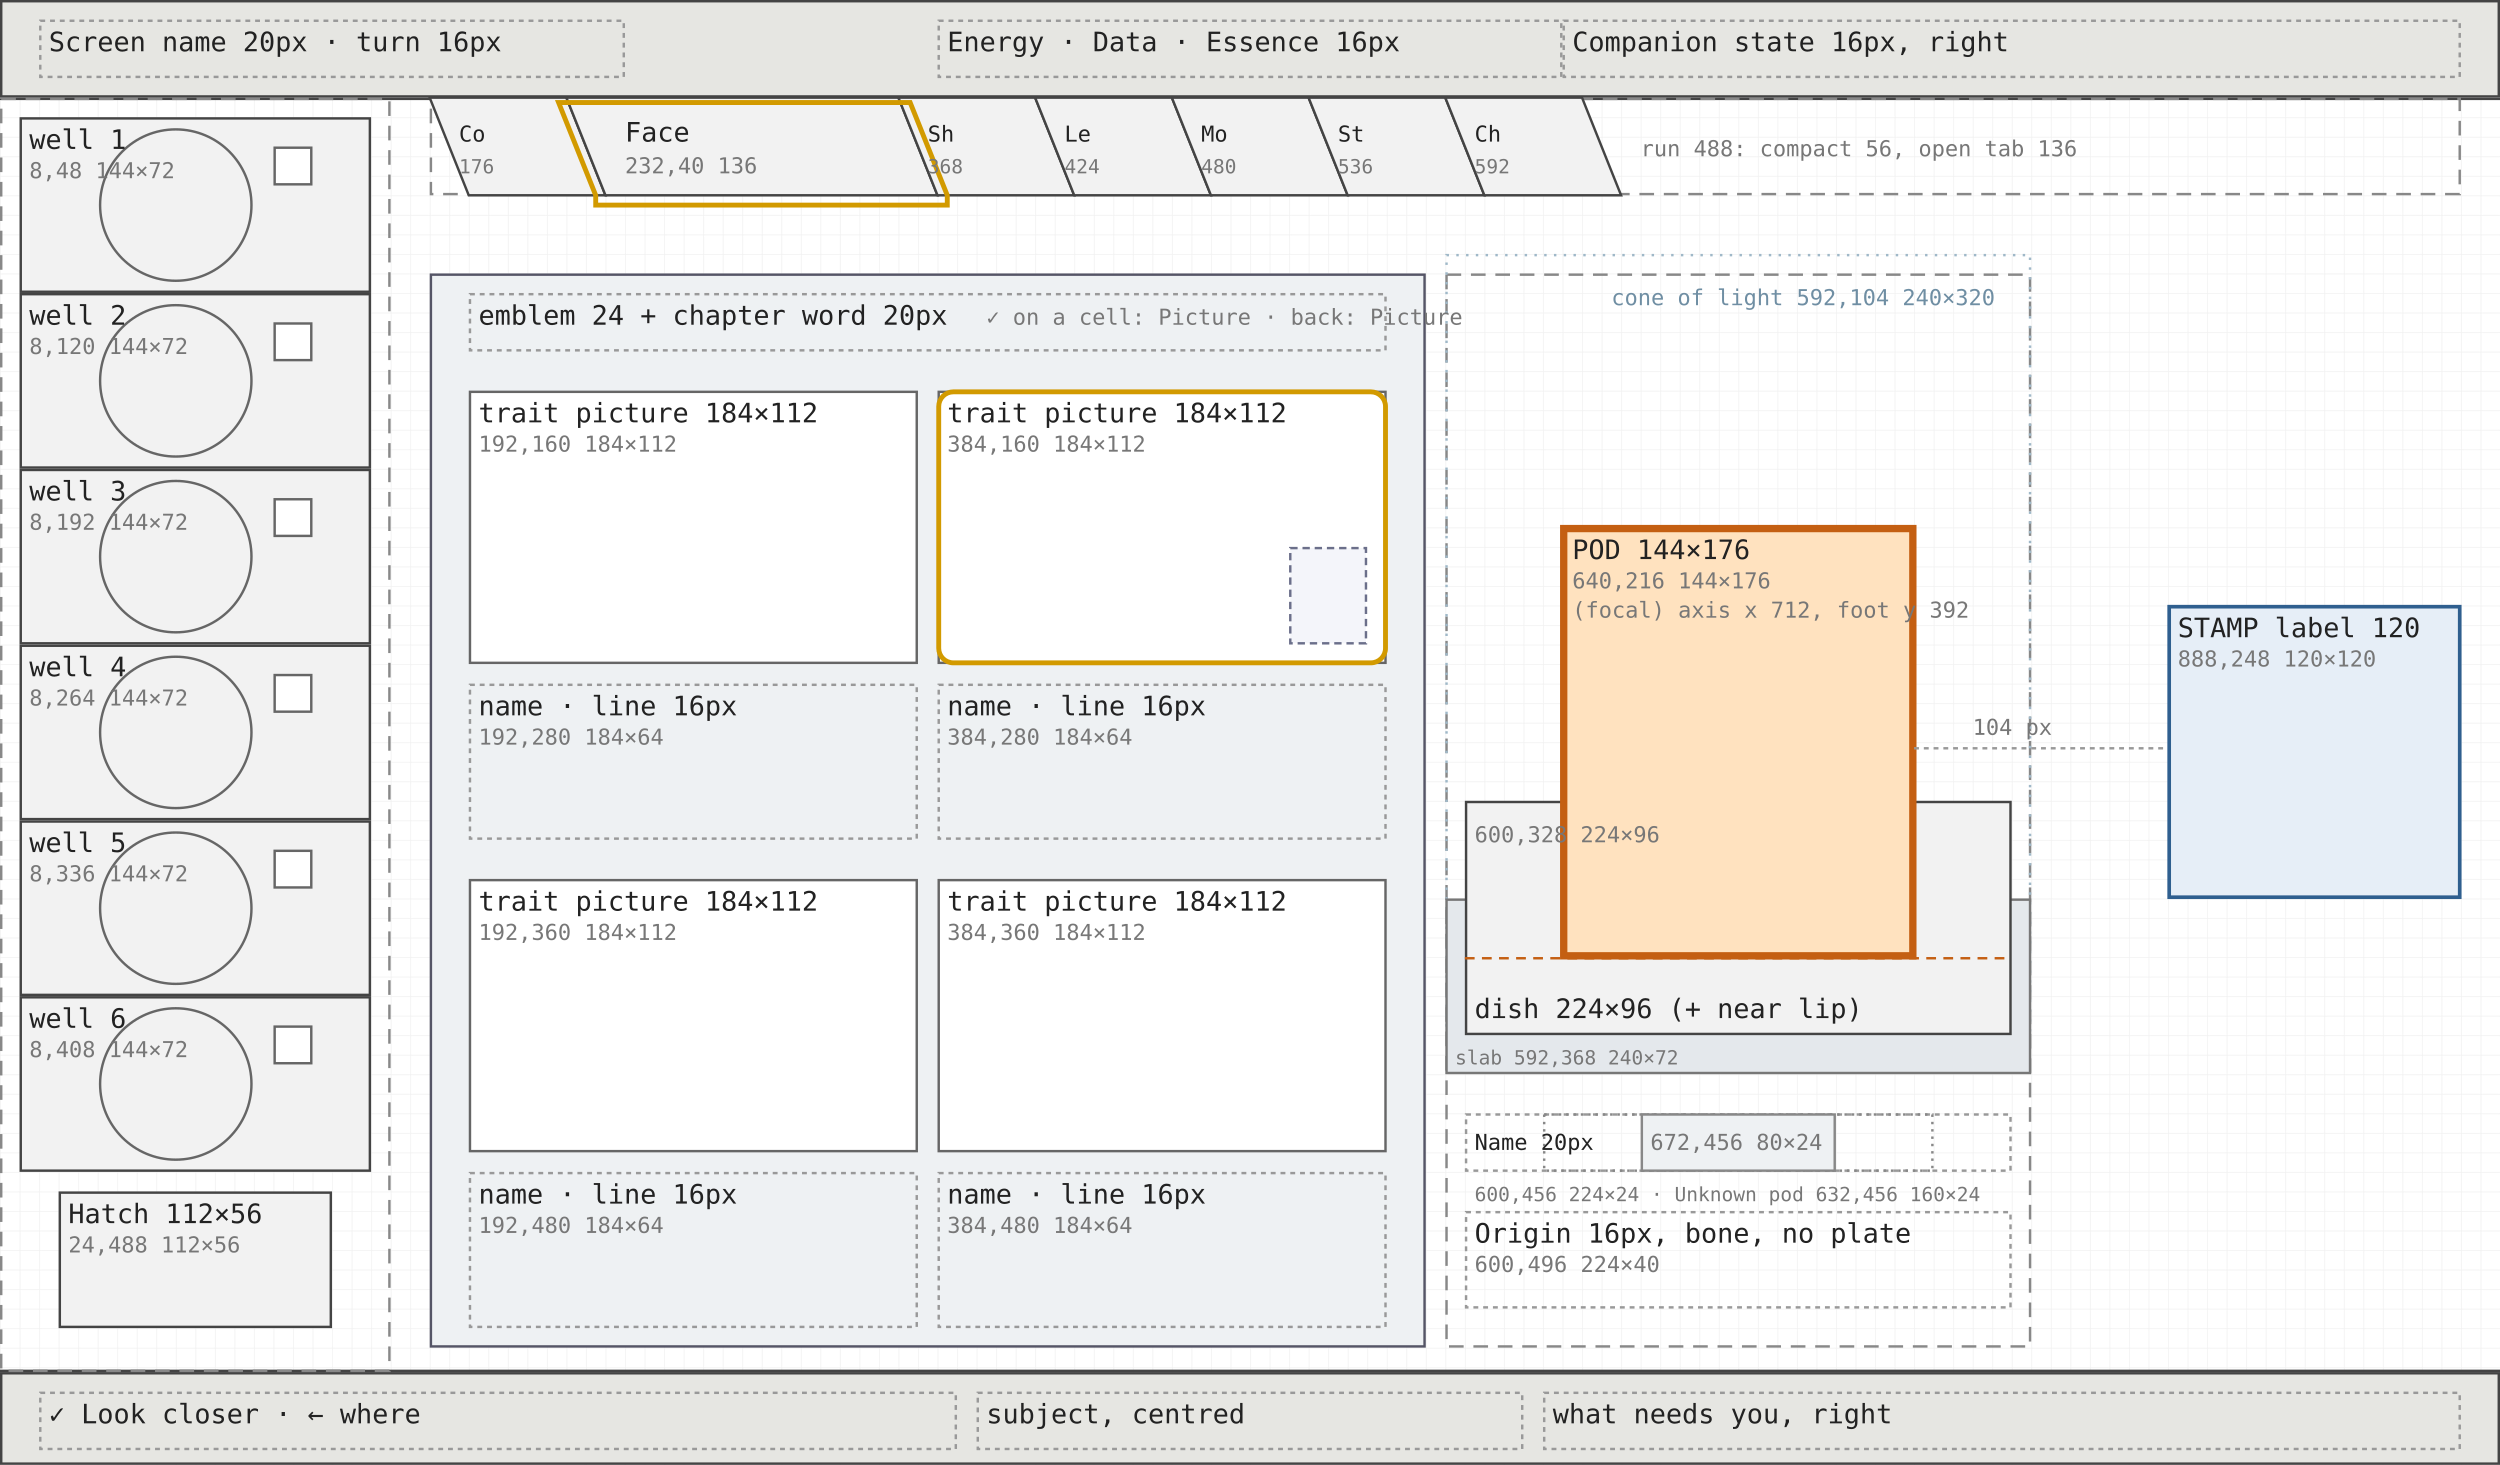
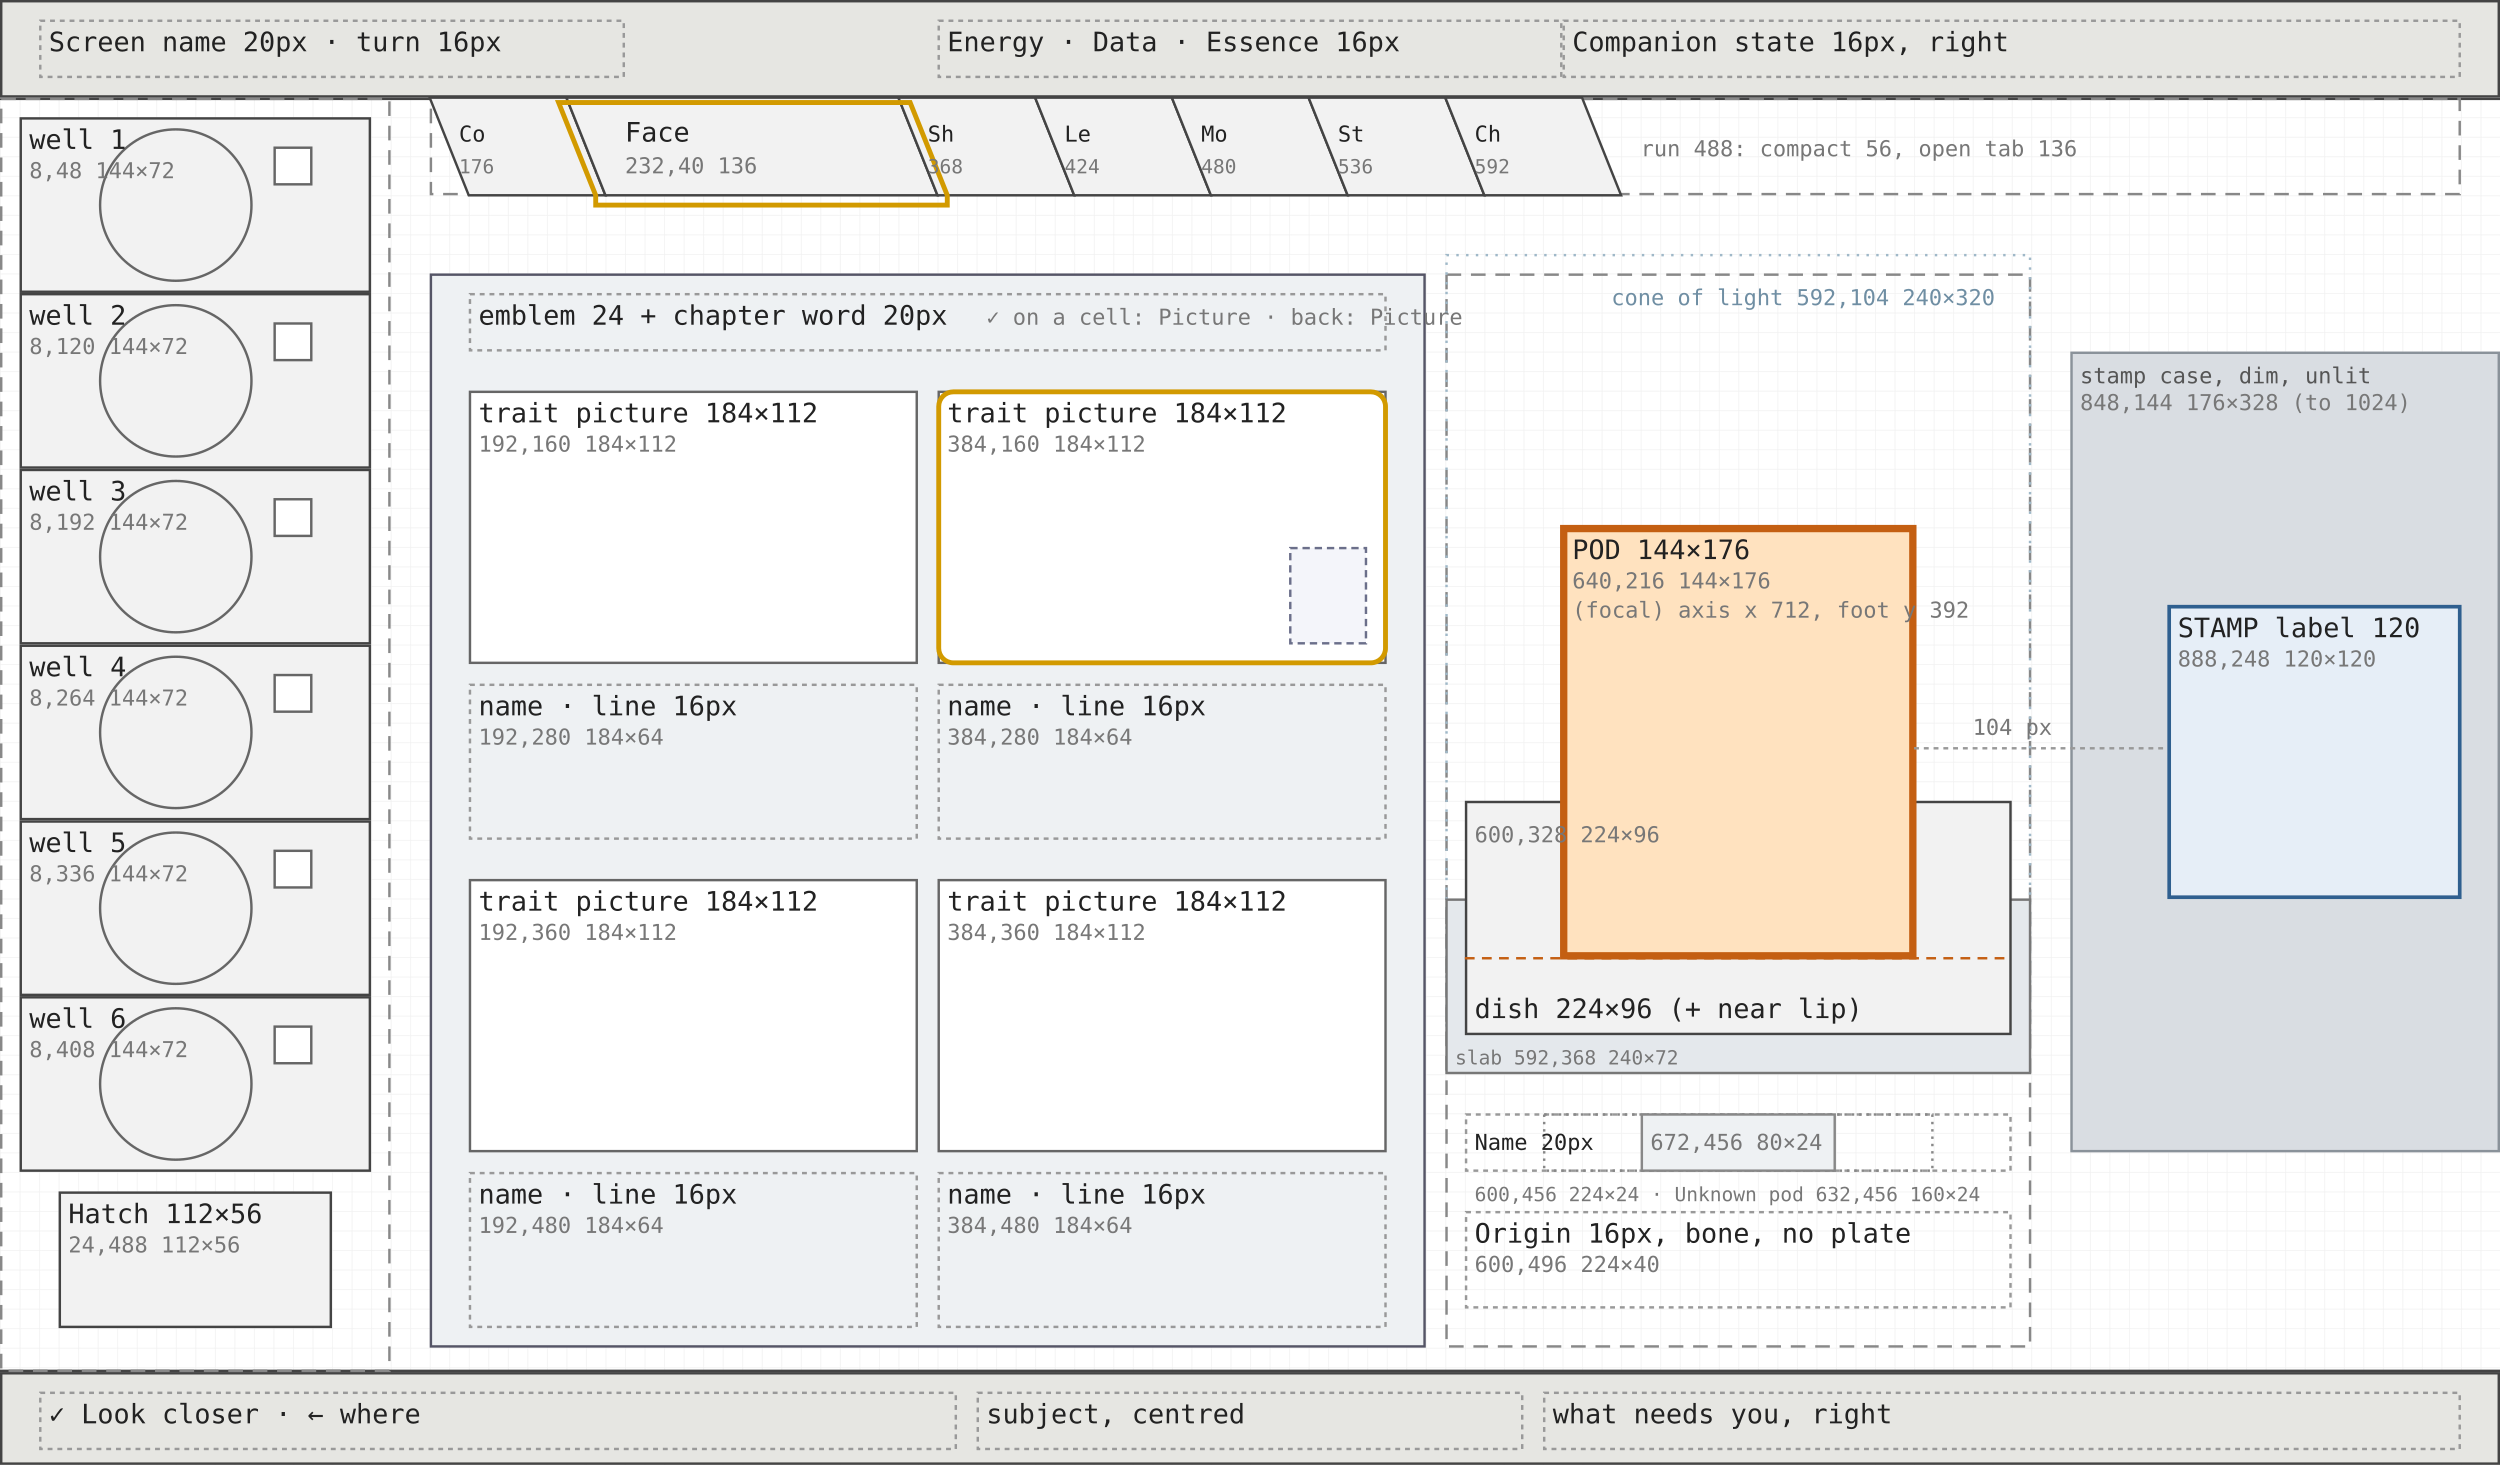
<svg xmlns="http://www.w3.org/2000/svg" viewBox="0 0 1024 600" width="1024" height="600" font-family="ui-monospace, Menlo, Consolas, monospace">
  <defs>
    <pattern id="g8" width="8" height="8" patternUnits="userSpaceOnUse">
      <path d="M8 0H0V8" fill="none" stroke="#efefef" stroke-width="0.5" />
    </pattern>
  </defs>
  <rect width="1024" height="600" fill="#ffffff" />
  <rect width="1024" height="600" fill="url(#g8)" />
  <rect x="0.5" y="0.5" width="1023" height="39" fill="#e6e6e2" stroke="#444" stroke-width="1" />
  <rect x="16.5" y="8.5" width="239" height="23" fill="none" stroke="#999" stroke-width="1" stroke-dasharray="2 2" />
  <rect x="384.5" y="8.5" width="255" height="23" fill="none" stroke="#999" stroke-width="1" stroke-dasharray="2 2" />
  <rect x="640.5" y="8.5" width="367" height="23" fill="none" stroke="#999" stroke-width="1" stroke-dasharray="2 2" />
  <rect x="0.5" y="562.5" width="1023" height="37" fill="#e6e6e2" stroke="#444" stroke-width="1" />
  <rect x="16.5" y="570.5" width="375" height="23" fill="none" stroke="#999" stroke-width="1" stroke-dasharray="2 2" />
  <rect x="400.5" y="570.5" width="223" height="23" fill="none" stroke="#999" stroke-width="1" stroke-dasharray="2 2" />
  <rect x="632.5" y="570.5" width="375" height="23" fill="none" stroke="#999" stroke-width="1" stroke-dasharray="2 2" />
  <line x1="0" y1="40.5" x2="1024" y2="40.5" stroke="#444" />
  <line x1="0" y1="561.5" x2="1024" y2="561.5" stroke="#444" />
  <rect x="0.5" y="40.5" width="159" height="521" fill="none" stroke="#888" stroke-width="1" stroke-dasharray="6 4" />
  <rect x="8.5" y="48.5" width="143" height="71" fill="#f2f2f2" stroke="#444" stroke-width="1" />
  <rect x="8.5" y="120.5" width="143" height="71" fill="#f2f2f2" stroke="#444" stroke-width="1" />
  <rect x="8.5" y="192.5" width="143" height="71" fill="#f2f2f2" stroke="#444" stroke-width="1" />
  <rect x="8.5" y="264.5" width="143" height="71" fill="#f2f2f2" stroke="#444" stroke-width="1" />
  <rect x="8.5" y="336.5" width="143" height="71" fill="#f2f2f2" stroke="#444" stroke-width="1" />
  <rect x="8.5" y="408.5" width="143" height="71" fill="#f2f2f2" stroke="#444" stroke-width="1" />
  <circle cx="72.0" cy="84.0" r="31.0" fill="none" stroke="#666" stroke-width="1" />
  <circle cx="72.0" cy="156.0" r="31.0" fill="none" stroke="#666" stroke-width="1" />
  <circle cx="72.0" cy="228.0" r="31.0" fill="none" stroke="#666" stroke-width="1" />
  <circle cx="72.0" cy="300.0" r="31.0" fill="none" stroke="#666" stroke-width="1" />
  <circle cx="72.0" cy="372.0" r="31.0" fill="none" stroke="#666" stroke-width="1" />
  <circle cx="72.0" cy="444.0" r="31.0" fill="none" stroke="#666" stroke-width="1" />
  <rect x="112.5" y="60.5" width="15" height="15" fill="#ffffff" stroke="#666" stroke-width="1" />
  <rect x="112.5" y="132.5" width="15" height="15" fill="#ffffff" stroke="#666" stroke-width="1" />
  <rect x="112.5" y="204.5" width="15" height="15" fill="#ffffff" stroke="#666" stroke-width="1" />
  <rect x="112.5" y="276.5" width="15" height="15" fill="#ffffff" stroke="#666" stroke-width="1" />
  <rect x="112.5" y="348.5" width="15" height="15" fill="#ffffff" stroke="#666" stroke-width="1" />
  <rect x="112.5" y="420.5" width="15" height="15" fill="#ffffff" stroke="#666" stroke-width="1" />
  <rect x="24.5" y="488.5" width="111" height="55" fill="#f2f2f2" stroke="#444" stroke-width="1" />
  <rect x="176.5" y="40.5" width="831" height="39" fill="none" stroke="#888" stroke-width="1" stroke-dasharray="6 4" />
  <polygon points="176,40 232,40 248,80 192,80" fill="#f2f2f2" stroke="#444" stroke-width="1" />
  <polygon points="232,40 368,40 384,80 248,80" fill="#f2f2f2" stroke="#444" stroke-width="1" />
  <polygon points="368,40 424,40 440,80 384,80" fill="#f2f2f2" stroke="#444" stroke-width="1" />
  <polygon points="424,40 480,40 496,80 440,80" fill="#f2f2f2" stroke="#444" stroke-width="1" />
  <polygon points="480,40 536,40 552,80 496,80" fill="#f2f2f2" stroke="#444" stroke-width="1" />
  <polygon points="536,40 592,40 608,80 552,80" fill="#f2f2f2" stroke="#444" stroke-width="1" />
  <polygon points="592,40 648,40 664,80 608,80" fill="#f2f2f2" stroke="#444" stroke-width="1" />
  <path d="M228.8,42 L372.8,42 L388,80 L388,84 L244,84 L244,80 Z" fill="none" stroke="#d29a00" stroke-width="2" />
  <rect x="176.5" y="112.5" width="407" height="439" fill="#eef1f3" stroke="#556" stroke-width="1" />
  <rect x="192.5" y="120.5" width="375" height="23" fill="none" stroke="#999" stroke-width="1" stroke-dasharray="2 2" />
  <rect x="192.5" y="160.5" width="183" height="111" fill="#ffffff" stroke="#666" stroke-width="1" />
  <rect x="192.5" y="280.5" width="183" height="63" fill="none" stroke="#999" stroke-width="1" stroke-dasharray="2 2" />
  <rect x="384.5" y="160.5" width="183" height="111" fill="#ffffff" stroke="#666" stroke-width="1" />
  <rect x="384.5" y="280.5" width="183" height="63" fill="none" stroke="#999" stroke-width="1" stroke-dasharray="2 2" />
  <rect x="192.5" y="360.5" width="183" height="111" fill="#ffffff" stroke="#666" stroke-width="1" />
  <rect x="192.5" y="480.5" width="183" height="63" fill="none" stroke="#999" stroke-width="1" stroke-dasharray="2 2" />
  <rect x="384.5" y="360.5" width="183" height="111" fill="#ffffff" stroke="#666" stroke-width="1" />
  <rect x="384.5" y="480.5" width="183" height="63" fill="none" stroke="#999" stroke-width="1" stroke-dasharray="2 2" />
  <rect x="384.5" y="160.5" width="183" height="111" rx="6" fill="none" stroke="#d29a00" stroke-width="2" />
  <rect x="528.5" y="224.5" width="31" height="39" fill="#f4f5fa" stroke="#6b6f8a" stroke-width="1" stroke-dasharray="3 2" />
  <rect x="592.5" y="112.5" width="239" height="439" fill="none" stroke="#888" stroke-width="1" stroke-dasharray="6 4" />
  <rect x="592.5" y="104.5" width="239" height="319" fill="none" stroke="#9fb8c8" stroke-width="1" stroke-dasharray="1 3" />
  <rect x="592.5" y="368.5" width="239" height="71" fill="#e4e8ec" stroke="#777" stroke-width="1" />
  <rect x="600.5" y="328.5" width="223" height="95" fill="#f2f2f2" stroke="#444" stroke-width="1" />
  <rect x="640.5" y="216.5" width="143" height="175" fill="#ffe2bf" stroke="#c45f12" stroke-width="3" />
  <line x1="600" y1="392.5" x2="824" y2="392.5" stroke="#c45f12" stroke-width="1" stroke-dasharray="4 3" />
  <rect x="600.5" y="456.5" width="223" height="23" fill="none" stroke="#999" stroke-width="1" stroke-dasharray="2 2" />
  <rect x="632.5" y="456.5" width="159" height="23" fill="none" stroke="#888" stroke-width="1" stroke-dasharray="1 2" />
  <rect x="672.5" y="456.5" width="79" height="23" fill="#eef1f3" stroke="#888" stroke-width="1" />
  <rect x="600.5" y="496.5" width="223" height="39" fill="none" stroke="#999" stroke-width="1" stroke-dasharray="2 2" />
+   <rect x="848.5" y="144.5" width="175" height="327" fill="#d9dde2" stroke="#8a929a" stroke-width="1" />
  <rect x="888.5" y="248.5" width="119" height="119" fill="#e6eef7" stroke="#2f5f8f" stroke-width="1.5" />
  <line x1="784" y1="306.5" x2="888" y2="306.5" stroke="#999" stroke-width="1" stroke-dasharray="2 2" />
  <text x="20" y="21" font-size="11" fill="#222">Screen name 20px · turn 16px</text>
  <text x="388" y="21" font-size="11" fill="#222">Energy · Data · Essence 16px</text>
  <text x="644" y="21" font-size="11" fill="#222">Companion state 16px, right</text>
  <text x="20" y="583" font-size="11" fill="#222">✓ Look closer · ← where</text>
  <text x="404" y="583" font-size="11" fill="#222">subject, centred</text>
  <text x="636" y="583" font-size="11" fill="#222">what needs you, right</text>
  <text x="12" y="61" font-size="11" fill="#222">well 1</text>
  <text x="12" y="73" font-size="9" fill="#777">8,48 144×72</text>
  <text x="12" y="133" font-size="11" fill="#222">well 2</text>
  <text x="12" y="145" font-size="9" fill="#777">8,120 144×72</text>
  <text x="12" y="205" font-size="11" fill="#222">well 3</text>
  <text x="12" y="217" font-size="9" fill="#777">8,192 144×72</text>
  <text x="12" y="277" font-size="11" fill="#222">well 4</text>
  <text x="12" y="289" font-size="9" fill="#777">8,264 144×72</text>
  <text x="12" y="349" font-size="11" fill="#222">well 5</text>
  <text x="12" y="361" font-size="9" fill="#777">8,336 144×72</text>
  <text x="12" y="421" font-size="11" fill="#222">well 6</text>
  <text x="12" y="433" font-size="9" fill="#777">8,408 144×72</text>
  <text x="28" y="501" font-size="11" fill="#222">Hatch 112×56</text>
  <text x="28" y="513" font-size="9" fill="#777">24,488 112×56</text>
  <text x="188" y="58" font-size="9" fill="#222">Co</text>
  <text x="188" y="71" font-size="8" fill="#777">176</text>
  <text x="256" y="58" font-size="11" fill="#222">Face</text>
  <text x="256" y="71" font-size="9" fill="#777">232,40 136</text>
  <text x="380" y="58" font-size="9" fill="#222">Sh</text>
  <text x="380" y="71" font-size="8" fill="#777">368</text>
  <text x="436" y="58" font-size="9" fill="#222">Le</text>
  <text x="436" y="71" font-size="8" fill="#777">424</text>
  <text x="492" y="58" font-size="9" fill="#222">Mo</text>
  <text x="492" y="71" font-size="8" fill="#777">480</text>
  <text x="548" y="58" font-size="9" fill="#222">St</text>
  <text x="548" y="71" font-size="8" fill="#777">536</text>
  <text x="604" y="58" font-size="9" fill="#222">Ch</text>
  <text x="604" y="71" font-size="8" fill="#777">592</text>
  <text x="672" y="64" font-size="9" fill="#777">run 488: compact 56, open tab 136</text>
  <text x="196" y="133" font-size="11" fill="#222">emblem 24 + chapter word 20px</text>
  <text x="196" y="173" font-size="11" fill="#222">trait picture 184×112</text>
  <text x="196" y="185" font-size="9" fill="#777">192,160 184×112</text>
  <text x="196" y="293" font-size="11" fill="#222">name · line 16px</text>
  <text x="196" y="305" font-size="9" fill="#777">192,280 184×64</text>
  <text x="388" y="173" font-size="11" fill="#222">trait picture 184×112</text>
  <text x="388" y="185" font-size="9" fill="#777">384,160 184×112</text>
  <text x="388" y="293" font-size="11" fill="#222">name · line 16px</text>
  <text x="388" y="305" font-size="9" fill="#777">384,280 184×64</text>
  <text x="196" y="373" font-size="11" fill="#222">trait picture 184×112</text>
  <text x="196" y="385" font-size="9" fill="#777">192,360 184×112</text>
  <text x="196" y="493" font-size="11" fill="#222">name · line 16px</text>
  <text x="196" y="505" font-size="9" fill="#777">192,480 184×64</text>
  <text x="388" y="373" font-size="11" fill="#222">trait picture 184×112</text>
  <text x="388" y="385" font-size="9" fill="#777">384,360 184×112</text>
  <text x="388" y="493" font-size="11" fill="#222">name · line 16px</text>
  <text x="388" y="505" font-size="9" fill="#777">384,480 184×64</text>
  <text x="404" y="133" font-size="9" fill="#777">✓ on a cell: Picture · back: Picture</text>
  <text x="660" y="125" font-size="9" fill="#6f8ea3">cone of light 592,104 240×320</text>
  <text x="596" y="436" font-size="8" fill="#777">slab 592,368 240×72</text>
  <text x="644" y="229" font-size="11" fill="#222">POD 144×176</text>
  <text x="644" y="241" font-size="9" fill="#777">640,216 144×176</text>
  <text x="644" y="253" font-size="9" fill="#777">(focal) axis x 712, foot y 392</text>
  <text x="604" y="417" font-size="11" fill="#222">dish 224×96 (+ near lip)</text>
  <text x="604" y="345" font-size="9" fill="#777">600,328 224×96</text>
  <text x="604" y="471" font-size="9" fill="#222">Name 20px</text>
  <text x="676" y="471" font-size="9" fill="#777">672,456 80×24</text>
  <text x="604" y="492" font-size="8" fill="#777">600,456 224×24 · Unknown pod 632,456 160×24</text>
  <text x="604" y="509" font-size="11" fill="#222">Origin 16px, bone, no plate</text>
  <text x="604" y="521" font-size="9" fill="#777">600,496 224×40</text>
+   <text x="852" y="157" font-size="9" fill="#555">stamp case, dim, unlit</text>
+   <text x="852" y="168" font-size="9" fill="#777">848,144 176×328 (to 1024)</text>
  <text x="892" y="261" font-size="11" fill="#222">STAMP label 120</text>
  <text x="892" y="273" font-size="9" fill="#777">888,248 120×120</text>
  <text x="808" y="301" font-size="9" fill="#777">104 px</text>
</svg>
